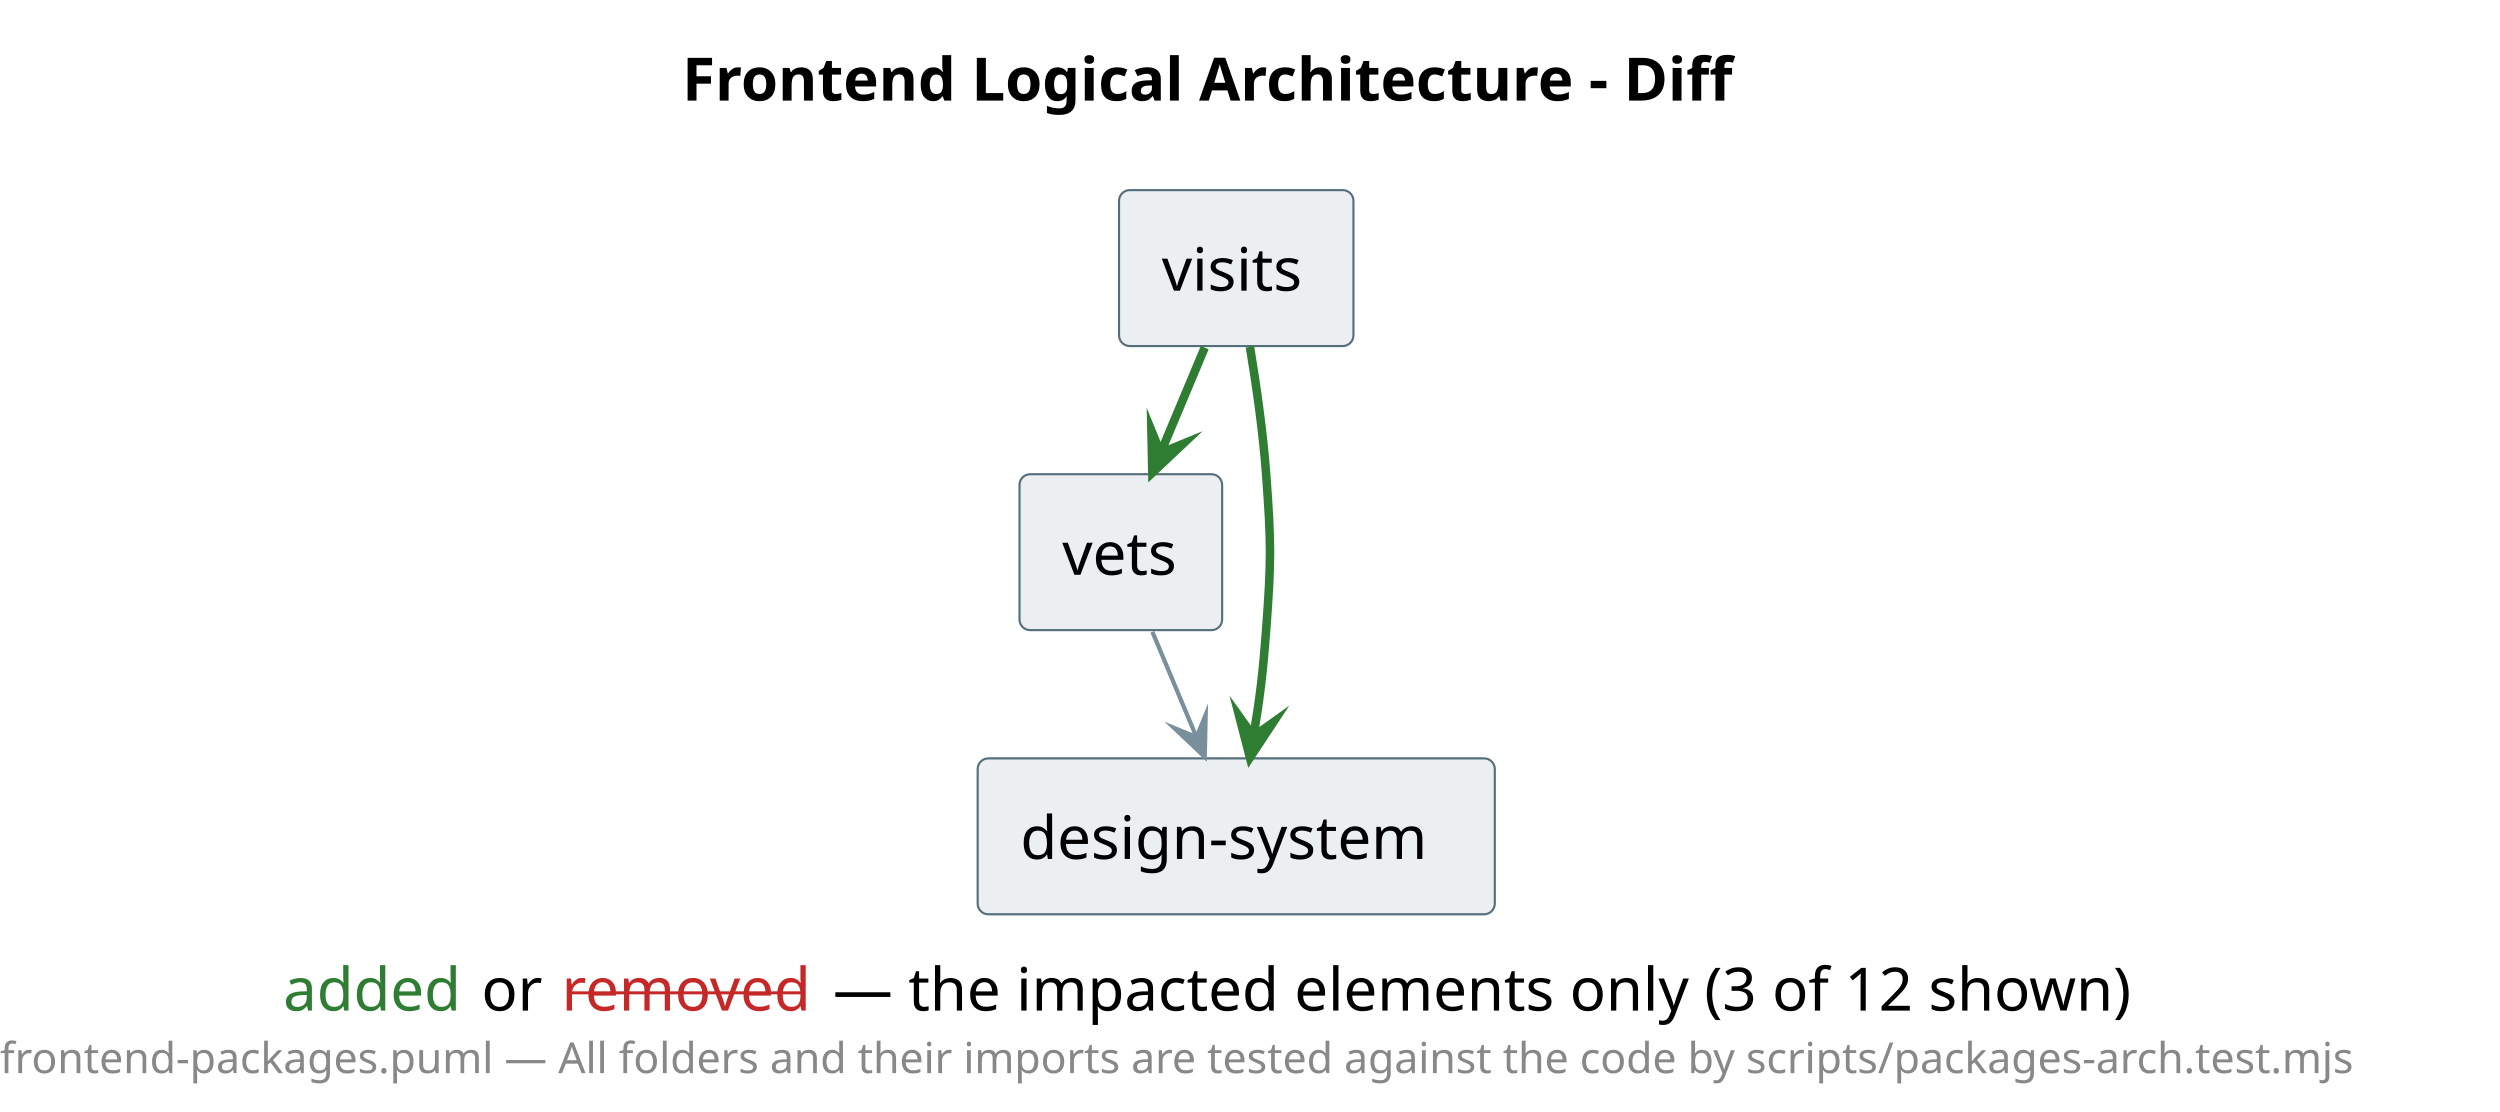
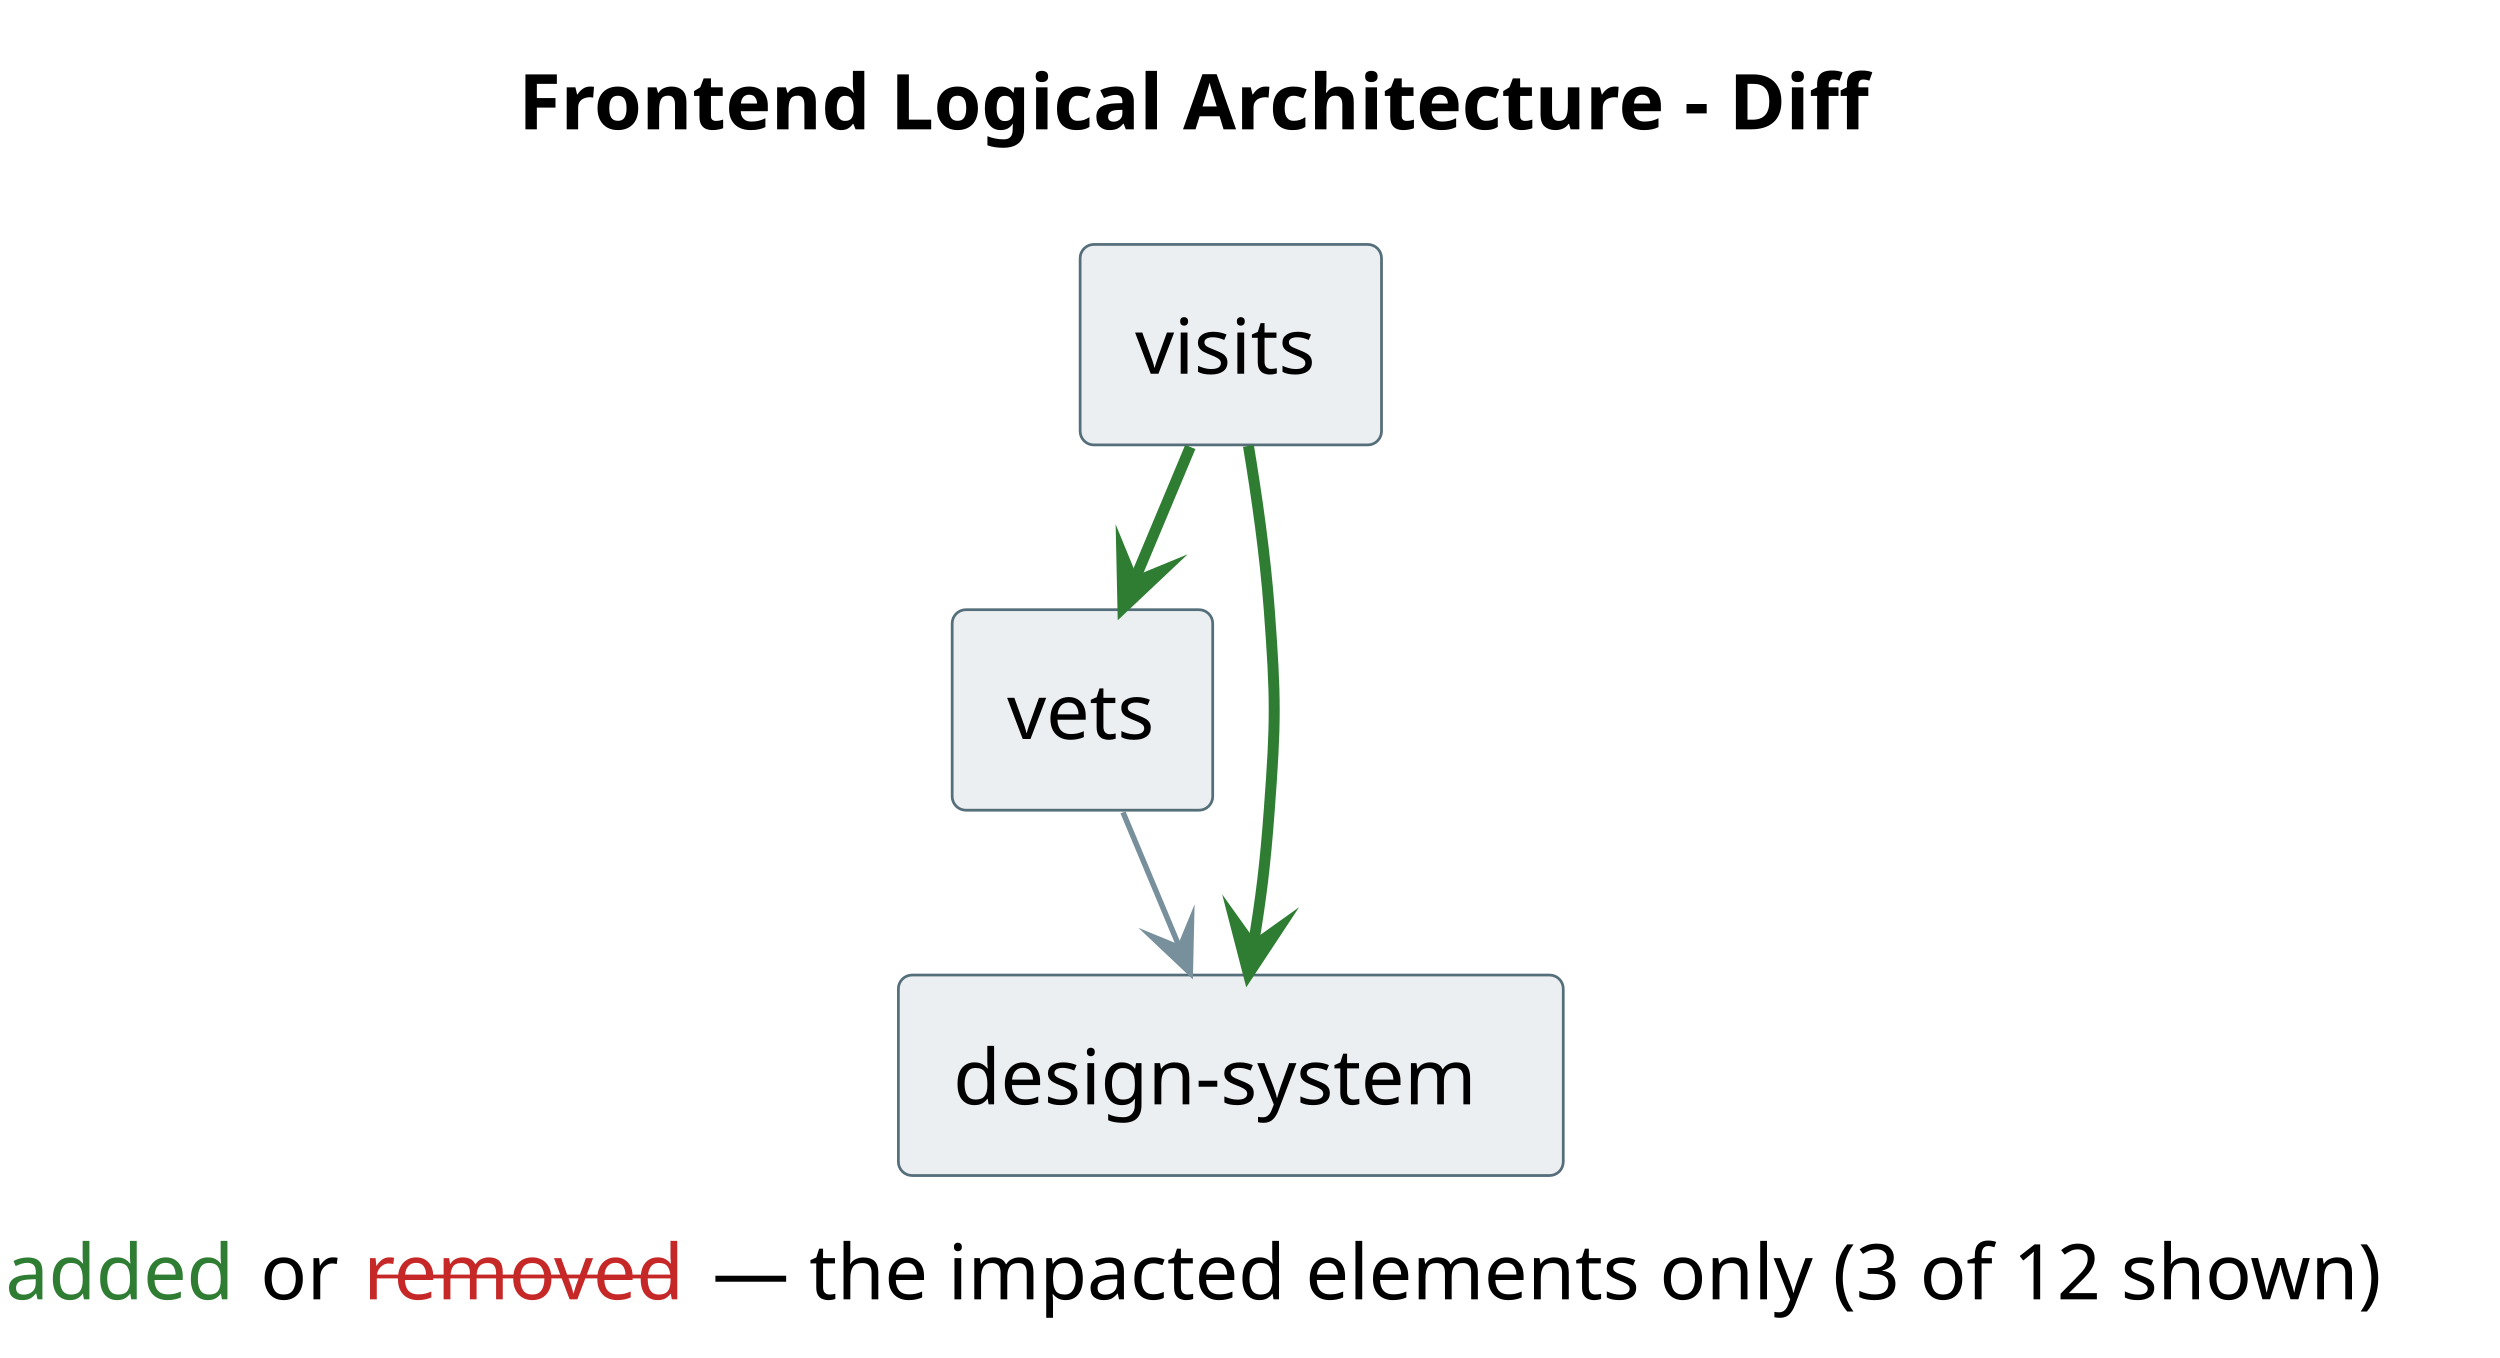
- <svg xmlns="http://www.w3.org/2000/svg" version="1.1" data-diagram-type="DESCRIPTION" style="width:585px;height:260px;background:#FFFFFF;" width="585px" height="260px" viewBox="0 0 585 260" zoomAndPan="magnify" preserveAspectRatio="none" contentStyleType="text/css">
+ <svg xmlns="http://www.w3.org/2000/svg" version="1.1" data-diagram-type="DESCRIPTION" style="width:455px;height:247px;background:#FFFFFF;" width="455px" height="247px" viewBox="0 0 455 247" zoomAndPan="magnify" preserveAspectRatio="none" contentStyleType="text/css">
  <defs />
  <g font-family="sans-serif" lengthAdjust="spacing">
    <g class="title" data-source-line="3">
-       <text x="159.636" y="23.535" fill="#000" font-size="14" textLength="259.287" font-weight="700">Frontend Logical Architecture - Diff</text>
+       <text x="94.365" y="23.535" fill="#000" font-size="14" textLength="259.287" font-weight="700">Frontend Logical Architecture - Diff</text>
    </g>
-     <g class="entity" data-qualified-name="vets" id="ent0001" data-source-line="26">
-       <rect x="238.566" y="110.968" width="47.419" height="36.488" fill="#ECEFF1" style="stroke:#546E7A;stroke-width:0.5;" rx="2.5" ry="2.5" />
-       <text x="248.566" y="134.503" fill="#000" font-size="14" textLength="27.419">vets</text>
+     <g class="entity" data-qualified-name="vets" id="ent0001" data-source-line="25">
+       <rect x="173.295" y="110.968" width="47.419" height="36.488" fill="#ECEFF1" style="stroke:#546E7A;stroke-width:0.5;" rx="2.5" ry="2.5" />
+       <text x="183.295" y="134.503" fill="#000" font-size="14" textLength="27.419">vets</text>
    </g>
-     <g class="entity" data-qualified-name="visits" id="ent0002" data-source-line="27">
-       <rect x="261.856" y="44.488" width="54.85" height="36.488" fill="#ECEFF1" style="stroke:#546E7A;stroke-width:0.5;" rx="2.5" ry="2.5" />
-       <text x="271.856" y="68.023" fill="#000" font-size="14" textLength="34.85">visits</text>
+     <g class="entity" data-qualified-name="visits" id="ent0002" data-source-line="26">
+       <rect x="196.585" y="44.488" width="54.85" height="36.488" fill="#ECEFF1" style="stroke:#546E7A;stroke-width:0.5;" rx="2.5" ry="2.5" />
+       <text x="206.585" y="68.023" fill="#000" font-size="14" textLength="34.85">visits</text>
    </g>
-     <g class="entity" data-qualified-name="design-system" id="ent0003" data-source-line="28">
-       <rect x="228.776" y="177.458" width="121.008" height="36.488" fill="#ECEFF1" style="stroke:#546E7A;stroke-width:0.5;" rx="2.5" ry="2.5" />
-       <text x="238.776" y="200.993" fill="#000" font-size="14" textLength="101.008">design-system</text>
+     <g class="entity" data-qualified-name="design-system" id="ent0003" data-source-line="27">
+       <rect x="163.505" y="177.458" width="121.008" height="36.488" fill="#ECEFF1" style="stroke:#546E7A;stroke-width:0.5;" rx="2.5" ry="2.5" />
+       <text x="173.505" y="200.993" fill="#000" font-size="14" textLength="101.008">design-system</text>
    </g>
-     <g class="link" data-entity-1="ent0002" data-entity-2="ent0001" id="lnk4" data-source-line="30" data-link-type="dependency">
-       <path d="M281.906,81.348 C278.096,90.448 275.387,96.906 271.577,106.006" style="stroke:#2E7D32;stroke-width:2;" fill="none" id="visits-to-vets" />
-       <polygon points="269.646,110.618,276.811,103.861,271.577,106.006,269.432,100.772,269.646,110.618" fill="#2E7D32" style="stroke:#2E7D32;stroke-width:2;stroke-linejoin:miter;stroke-miterlimit:10;" />
+     <g class="link" data-entity-1="ent0002" data-entity-2="ent0001" id="lnk4" data-source-line="29" data-link-type="dependency">
+       <path d="M216.635,81.348 C212.825,90.448 210.116,96.906 206.306,106.006" style="stroke:#2E7D32;stroke-width:2;" fill="none" id="visits-to-vets" />
+       <polygon points="204.375,110.618,211.54,103.861,206.306,106.006,204.161,100.772,204.375,110.618" fill="#2E7D32" style="stroke:#2E7D32;stroke-width:2;stroke-linejoin:miter;stroke-miterlimit:10;" />
    </g>
-     <g class="link" data-entity-1="ent0001" data-entity-2="ent0003" id="lnk5" data-source-line="31" data-link-type="dependency">
-       <path d="M269.656,147.838 C273.466,156.938 276.179,163.394 279.979,172.494" style="stroke:#78909C;stroke-width:1;" fill="none" id="vets-to-design-system" />
-       <polygon points="281.906,177.108,282.129,167.262,279.979,172.494,274.747,170.345,281.906,177.108" fill="#78909C" style="stroke:#78909C;stroke-width:1;stroke-linejoin:miter;stroke-miterlimit:10;" />
+     <g class="link" data-entity-1="ent0001" data-entity-2="ent0003" id="lnk5" data-source-line="30" data-link-type="dependency">
+       <path d="M204.385,147.838 C208.195,156.938 210.908,163.394 214.708,172.494" style="stroke:#78909C;stroke-width:1;" fill="none" id="vets-to-design-system" />
+       <polygon points="216.635,177.108,216.858,167.262,214.708,172.494,209.476,170.345,216.635,177.108" fill="#78909C" style="stroke:#78909C;stroke-width:1;stroke-linejoin:miter;stroke-miterlimit:10;" />
    </g>
-     <g class="link" data-entity-1="ent0002" data-entity-2="ent0003" id="lnk6" data-source-line="32" data-link-type="dependency">
-       <path d="M292.486,81.158 C293.966,90.048 295.546,101.048 296.276,110.968 C297.476,127.148 297.476,131.288 296.276,147.458 C295.546,157.378 294.788,163.456 293.308,172.336" style="stroke:#2E7D32;stroke-width:2;" fill="none" id="visits-to-design-system" />
-       <polygon points="292.486,177.268,297.911,169.048,293.308,172.336,290.02,167.733,292.486,177.268" fill="#2E7D32" style="stroke:#2E7D32;stroke-width:2;stroke-linejoin:miter;stroke-miterlimit:10;" />
+     <g class="link" data-entity-1="ent0002" data-entity-2="ent0003" id="lnk6" data-source-line="31" data-link-type="dependency">
+       <path d="M227.215,81.158 C228.695,90.048 230.275,101.048 231.005,110.968 C232.205,127.148 232.205,131.288 231.005,147.458 C230.275,157.378 229.517,163.456 228.037,172.336" style="stroke:#2E7D32;stroke-width:2;" fill="none" id="visits-to-design-system" />
+       <polygon points="227.215,177.268,232.64,169.048,228.037,172.336,224.749,167.733,227.215,177.268" fill="#2E7D32" style="stroke:#2E7D32;stroke-width:2;stroke-linejoin:miter;stroke-miterlimit:10;" />
    </g>
    <g class="caption" data-source-line="1">
-       <text x="66.271" y="236.482" fill="#2E7D32" font-size="14" textLength="41.966">added</text>
-       <text x="112.667" y="236.482" fill="#000" font-size="14" textLength="14.328">or</text>
-       <text x="131.424" y="236.482" fill="#C62828" font-size="14" textLength="59.056" text-decoration="line-through">removed</text>
-       <text x="194.91" y="236.482" fill="#000" font-size="14" textLength="317.379">— the impacted elements only (3 of 12 shown)</text>
-     </g>
-     <g class="footer" data-source-line="4">
-       <text x="0" y="251.103" fill="#888" font-size="10" textLength="578.56">frontend-packages.puml — All folders and their imports are tested against the code by scripts/packages-arch.test.mjs</text>
+       <text x="1" y="236.482" fill="#2E7D32" font-size="14" textLength="41.966">added</text>
+       <text x="47.396" y="236.482" fill="#000" font-size="14" textLength="14.328">or</text>
+       <text x="66.153" y="236.482" fill="#C62828" font-size="14" textLength="59.056" text-decoration="line-through">removed</text>
+       <text x="129.639" y="236.482" fill="#000" font-size="14" textLength="317.379">— the impacted elements only (3 of 12 shown)</text>
    </g>
  </g>
</svg>
